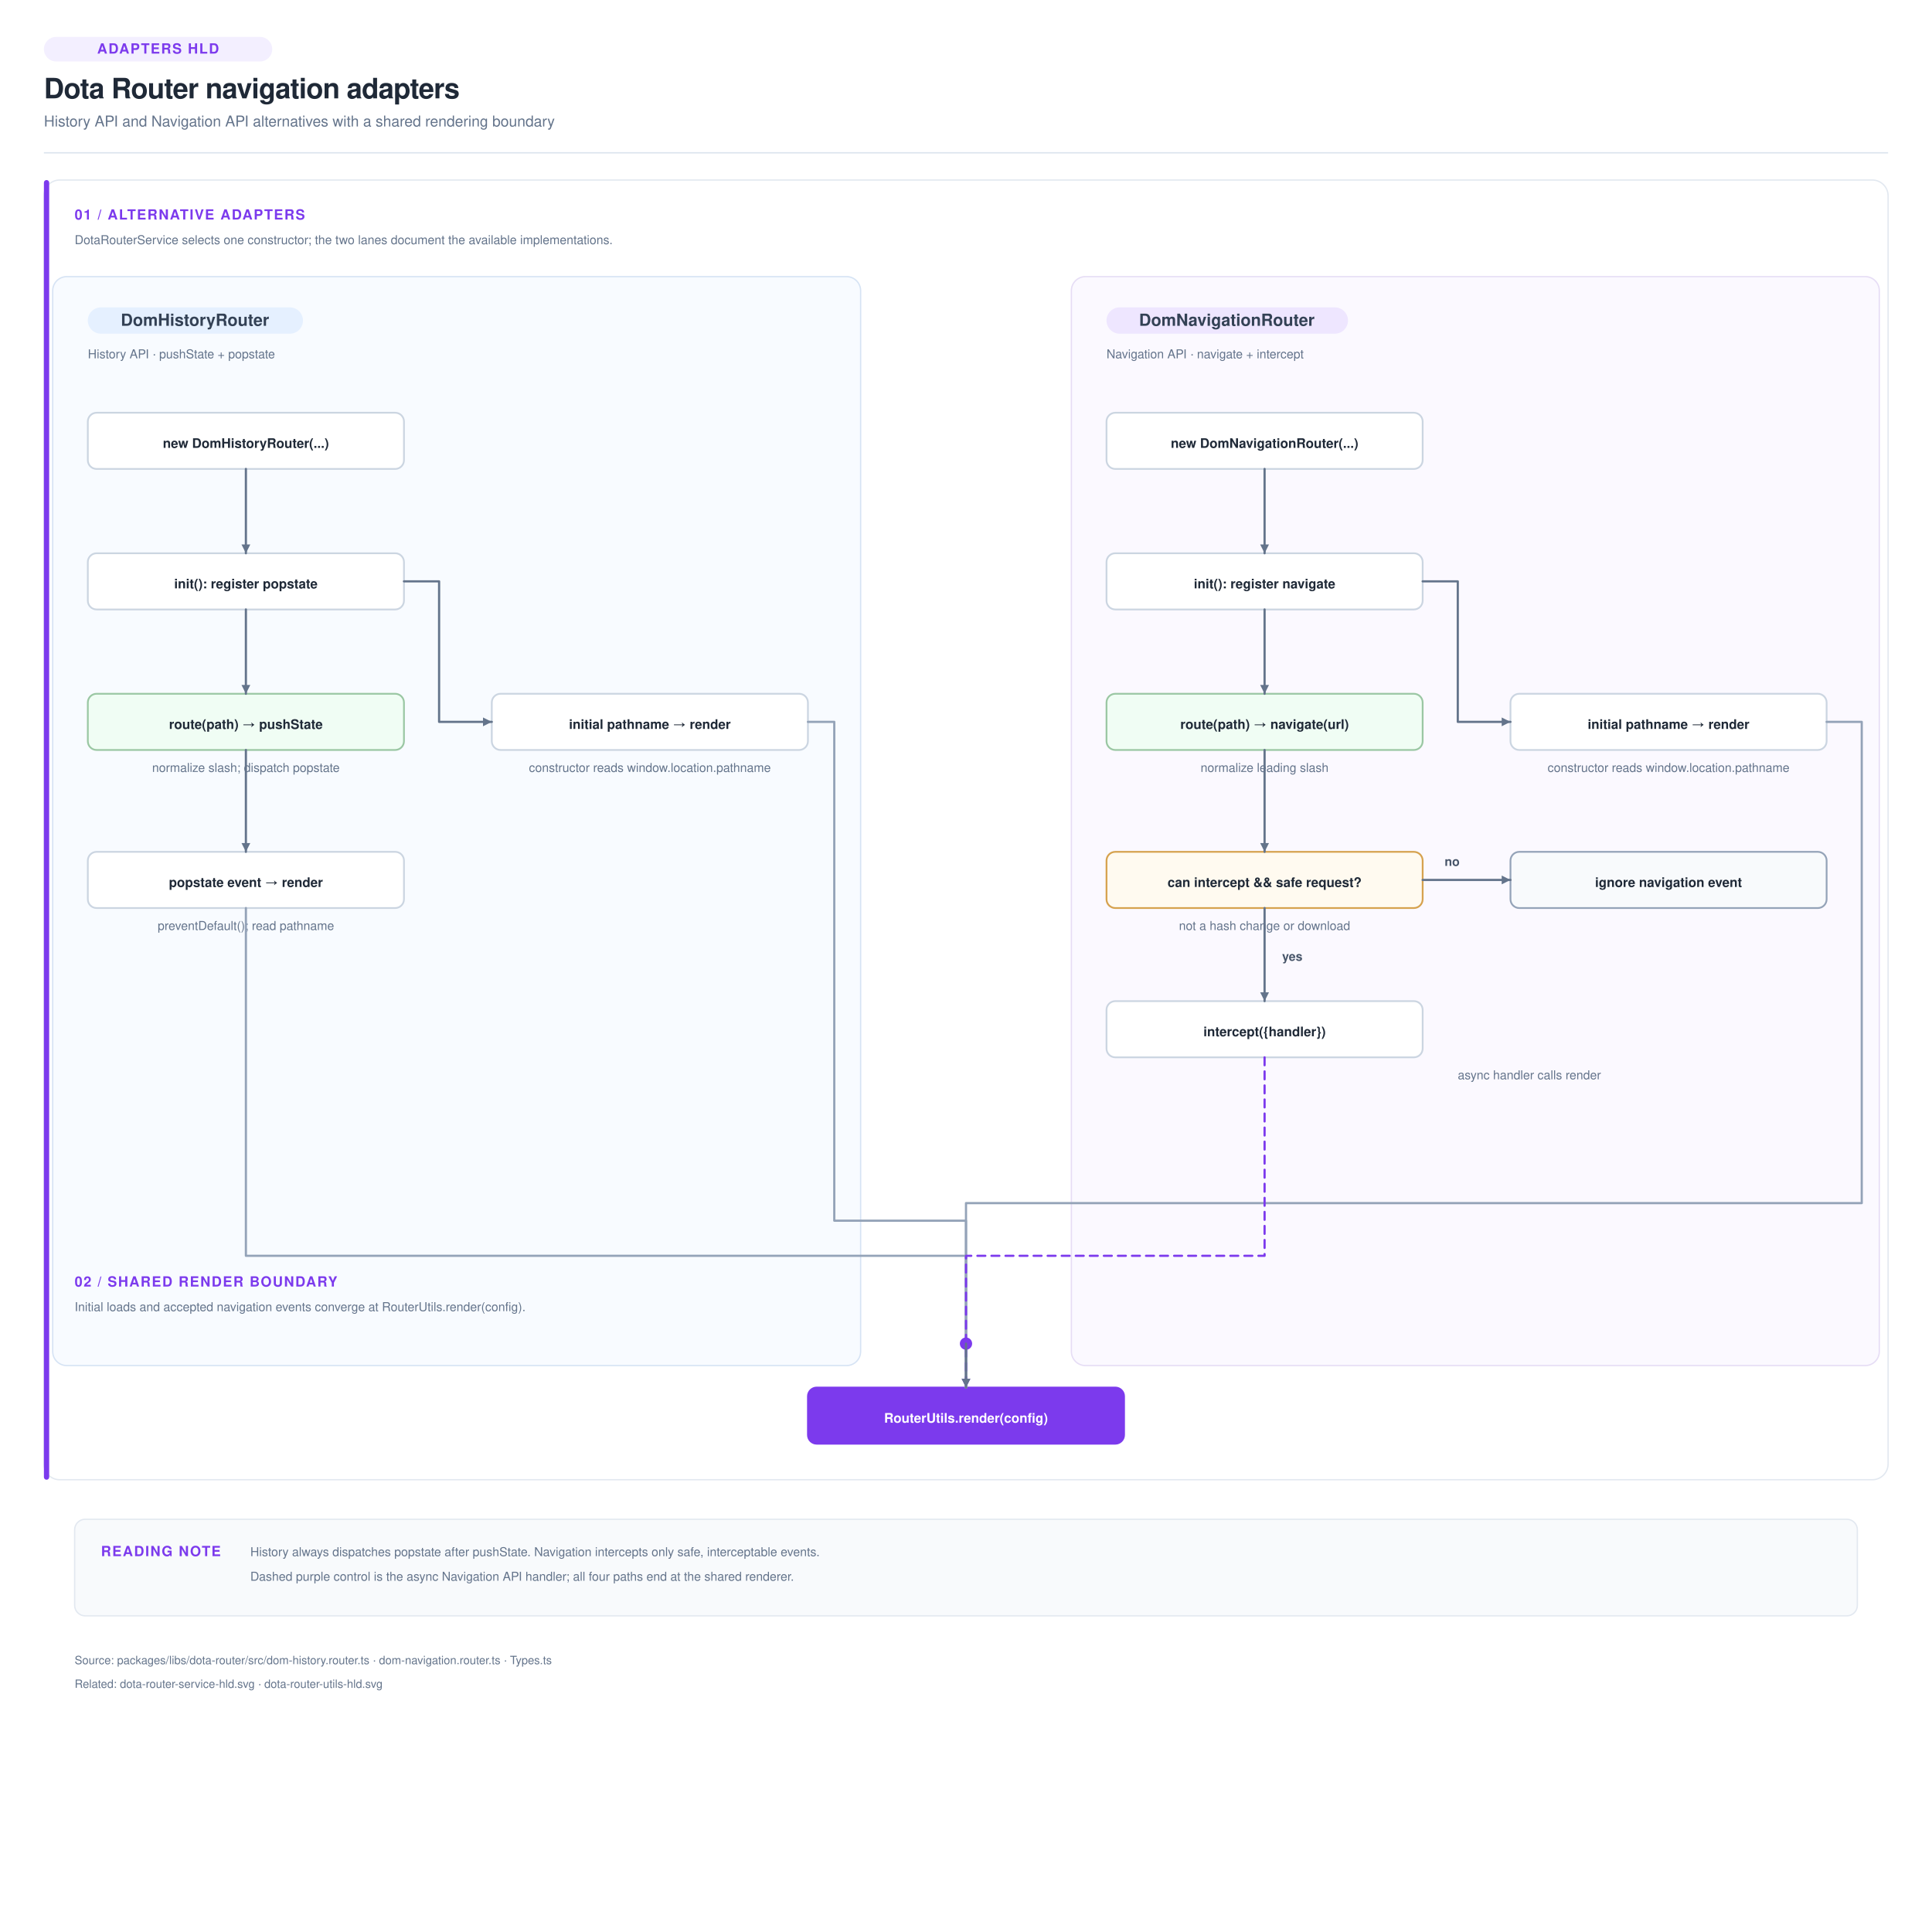
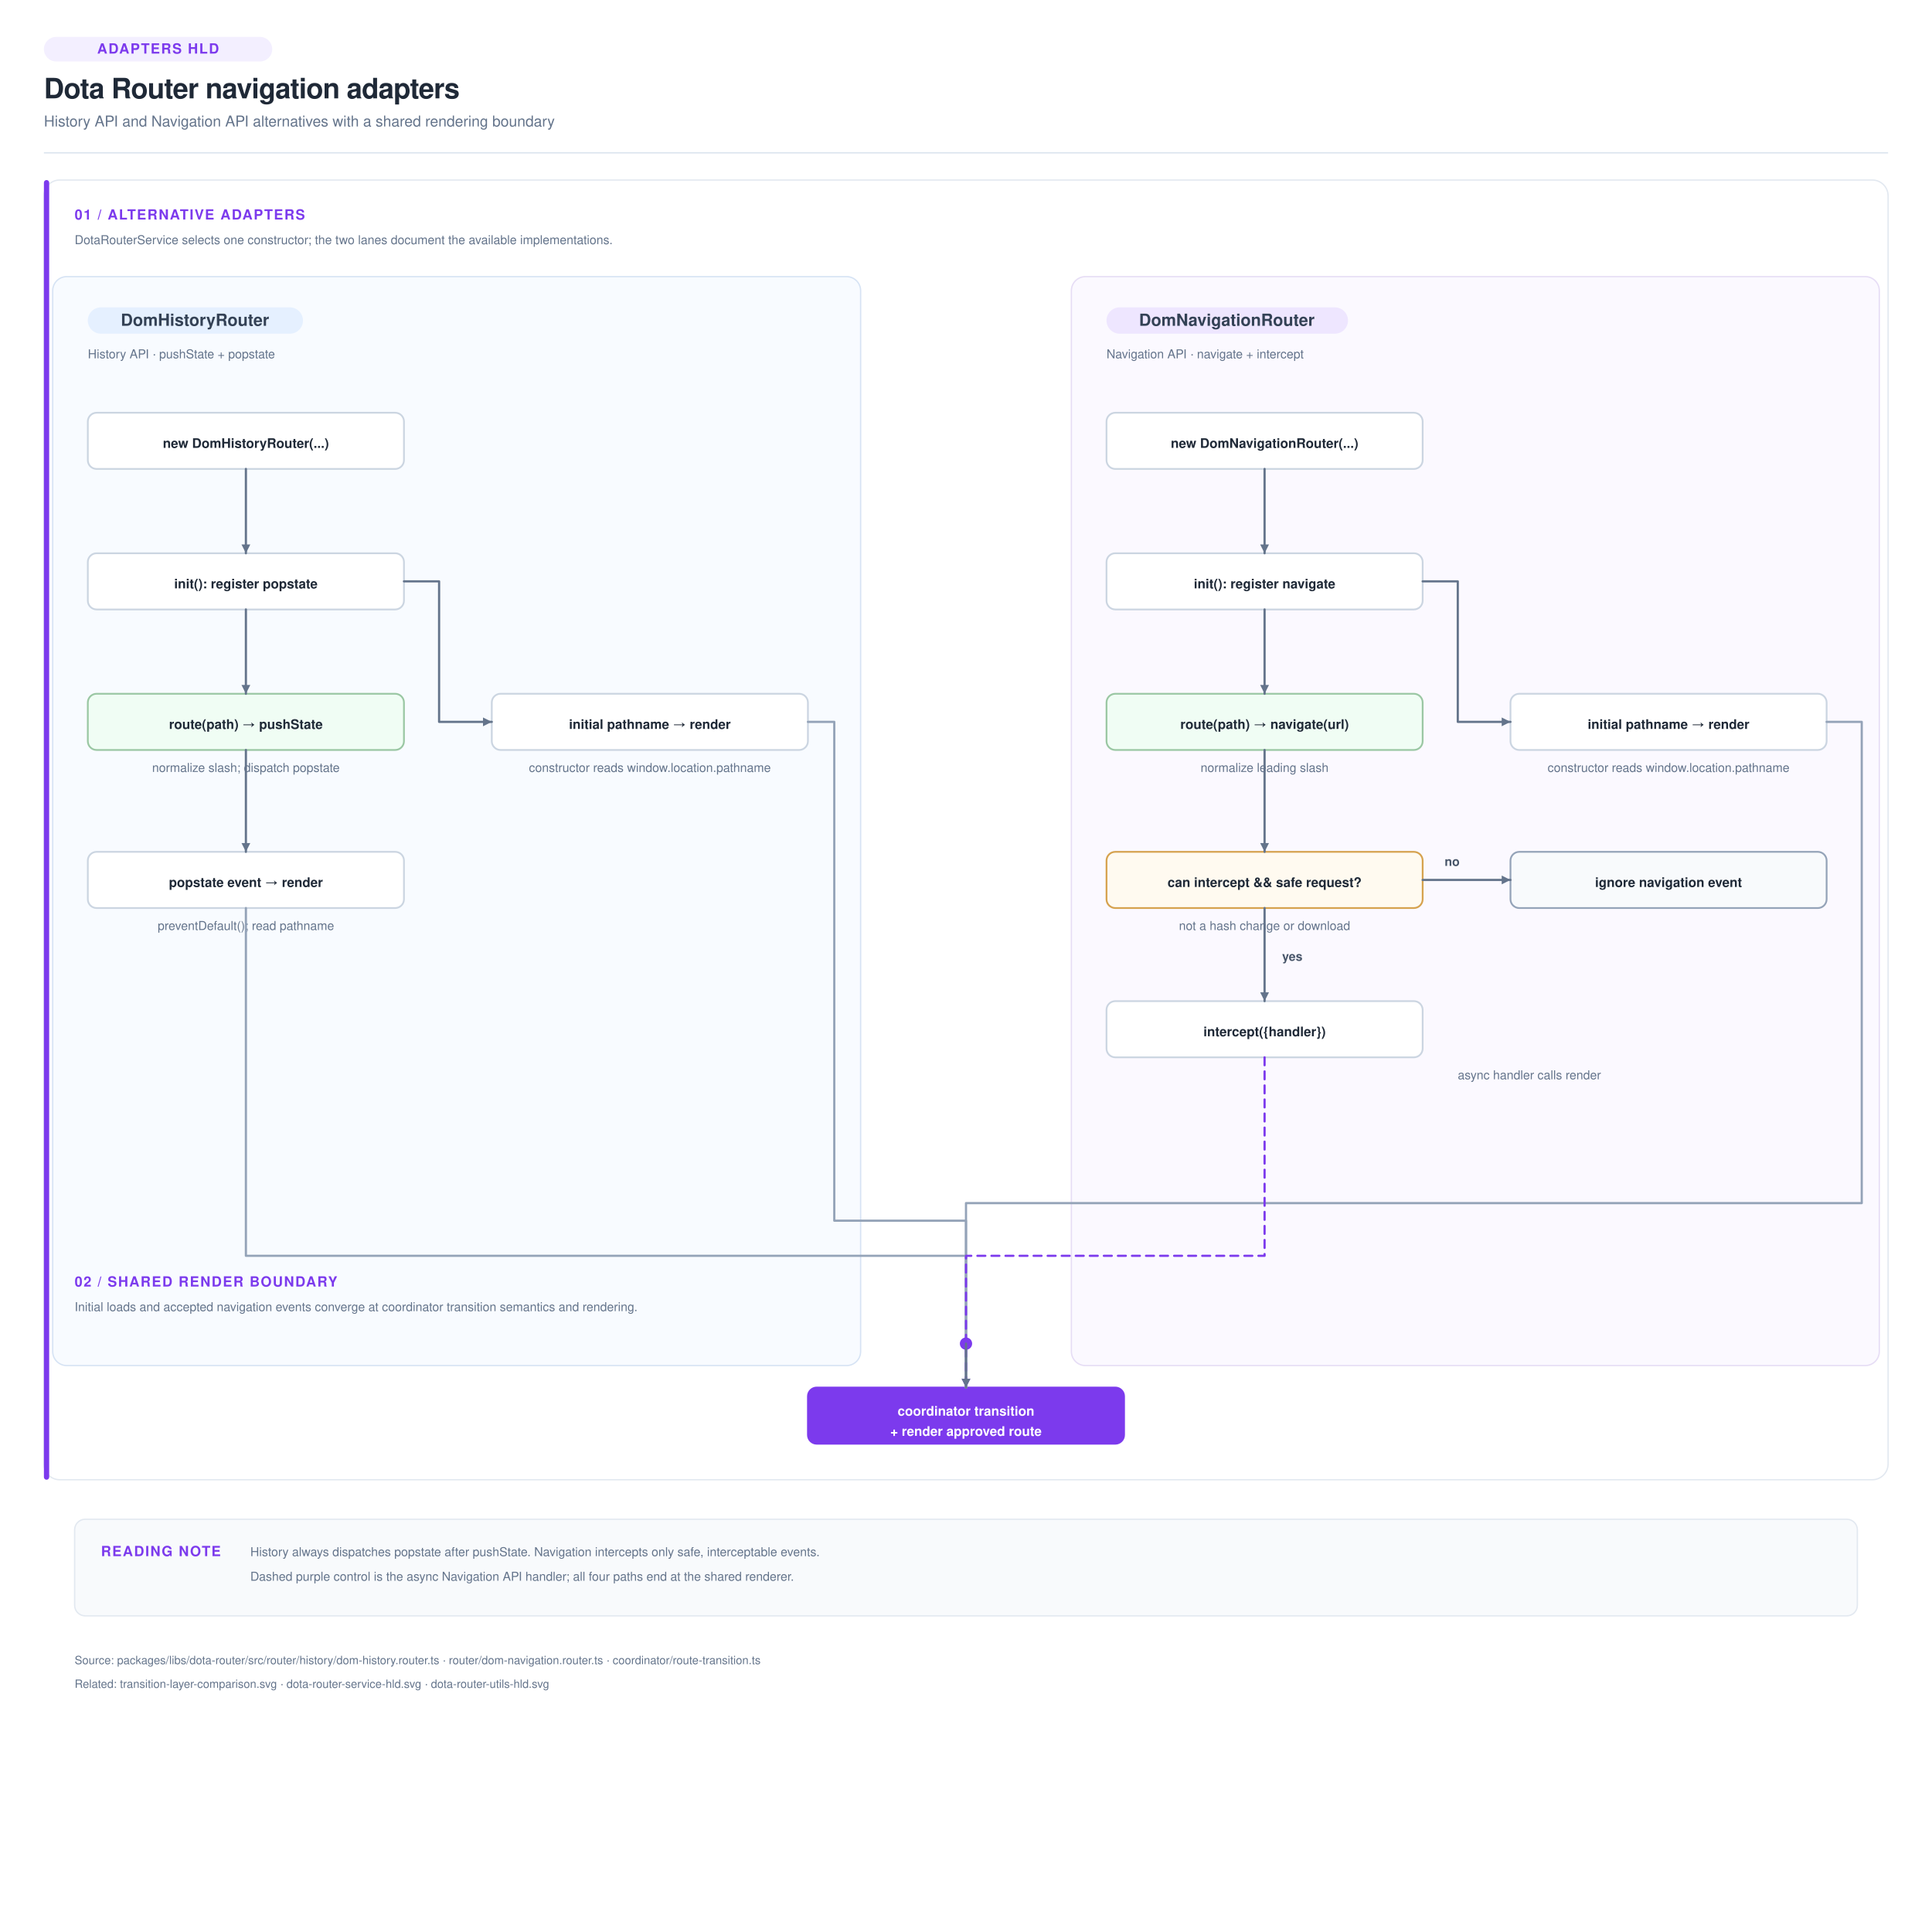
<svg xmlns="http://www.w3.org/2000/svg" viewBox="0 0 2200 2200" width="2200" height="2200" role="img" aria-labelledby="diagram-title diagram-desc">
  <defs>
    <marker id="arrow" viewBox="0 0 10 10" refX="10" refY="5" markerWidth="10" markerHeight="10" orient="auto" markerUnits="userSpaceOnUse">
      <path d="M 0 0 L 10 5 L 0 10 z" fill="#64748b" />
    </marker>
    <marker id="arrow-async" viewBox="0 0 10 10" refX="10" refY="5" markerWidth="10" markerHeight="10" orient="auto" markerUnits="userSpaceOnUse">
      <path d="M 0 0 L 10 5 L 0 10 z" fill="#7c3aed" />
    </marker>
    <style>
      
        svg { background: #ffffff; text-rendering: geometricPrecision; }
        text { font-family: "DM Sans", "Poppins", Helvetica, Arial, sans-serif; fill: #1f2937; }
        .title { font-size: 32px; font-weight: 700; letter-spacing: -0.02em; }
        .subtitle { font-size: 17px; fill: #64748b; }
        .section { font-size: 16px; font-weight: 700; letter-spacing: 0.08em; fill: #7c3aed; }
        .lane-title { font-size: 19px; font-weight: 700; fill: #334155; }
        .label { font-size: 15px; font-weight: 700; fill: #1f2937; }
        .entry-label { fill: #ffffff; }
        .note { font-size: 14px; fill: #64748b; }
        .branch { font-size: 14px; font-weight: 700; fill: #475569; }
        .source { font-size: 13px; fill: #64748b; }
        .frame { fill: #ffffff; stroke: #e2e8f0; stroke-width: 1.5; }
        .lane { fill: #f8fafc; stroke: #e2e8f0; stroke-width: 1.5; }
        .history { fill: #f8fbff; stroke: #d6e3f4; stroke-width: 1.5; }
        .navigation { fill: #fbf9ff; stroke: #e6ddf5; stroke-width: 1.5; }
        .card { width: 360px; height: 64px; rx: 10; stroke-width: 2; }
        .entry { fill: #7c3aed; stroke: #7c3aed; }
        .process { fill: #ffffff; stroke: #cbd5e1; }
        .decision { fill: #fffaf0; stroke: #d6a24e; }
        .effect { fill: #f0fdf4; stroke: #9ac7a3; }
        .skip { fill: #f8fafc; stroke: #94a3b8; }
        .connector { fill: none; stroke: #64748b; stroke-width: 2.5; stroke-linecap: round; stroke-linejoin: round; marker-end: url(#arrow); }
        .connector-async { fill: none; stroke: #7c3aed; stroke-width: 2.5; stroke-dasharray: 9 7; stroke-linecap: round; stroke-linejoin: round; marker-end: url(#arrow-async); }
        .plain { fill: none; stroke: #94a3b8; stroke-width: 2.5; stroke-linecap: round; stroke-linejoin: round; }
      
    </style>
  </defs>
  <rect x="0" y="0" width="2200" height="2200" fill="#ffffff" />
  <rect x="50" y="42" width="260" height="28" rx="14" fill="#f3efff" />
  <text x="180" y="61" text-anchor="middle" class="section">ADAPTERS HLD</text>
  <text x="50" y="112" class="title">Dota Router navigation adapters</text>
  <text x="50" y="144" class="subtitle">History API and Navigation API alternatives with a shared rendering boundary</text>
  <line x1="50" y1="174" x2="2150" y2="174" stroke="#dbe4ee" stroke-width="1.5" />
  <rect x="50" y="205" width="2100" height="1480" rx="18" class="frame" />
  <rect x="50" y="205" width="6" height="1480" rx="3" fill="#7c3aed" />
  <text x="85" y="250" class="section">01 / ALTERNATIVE ADAPTERS</text>
  <text x="85" y="278" class="note">DotaRouterService selects one constructor; the two lanes document the available implementations.</text>
  <rect x="60" y="315" width="920" height="1240" rx="16" class="history" />
  <rect x="1220" y="315" width="920" height="1240" rx="16" class="navigation" />
  <rect x="100" y="350" width="245" height="30" rx="15" fill="#e5f0ff" />
  <text x="222" y="371" text-anchor="middle" class="lane-title">DomHistoryRouter</text>
  <text x="100" y="408" class="note">History API · pushState + popstate</text>
  <rect x="1260" y="350" width="275" height="30" rx="15" fill="#eee6ff" />
  <text x="1397" y="371" text-anchor="middle" class="lane-title">DomNavigationRouter</text>
  <text x="1260" y="408" class="note">Navigation API · navigate + intercept</text>
  <rect x="100" y="470" width="360" height="64" class="card process" />
  <text x="280" y="510" text-anchor="middle" class="label">new DomHistoryRouter(...)</text>
  <rect x="100" y="630" width="360" height="64" class="card process" />
  <text x="280" y="670" text-anchor="middle" class="label">init(): register popstate</text>
  <rect x="560" y="790" width="360" height="64" class="card process" />
  <text x="740" y="830" text-anchor="middle" class="label">initial pathname → render</text>
  <text x="740" y="879" text-anchor="middle" class="note">constructor reads window.location.pathname</text>
  <rect x="100" y="790" width="360" height="64" class="card effect" />
  <text x="280" y="830" text-anchor="middle" class="label">route(path) → pushState</text>
  <text x="280" y="879" text-anchor="middle" class="note">normalize slash; dispatch popstate</text>
  <rect x="100" y="970" width="360" height="64" class="card process" />
  <text x="280" y="1010" text-anchor="middle" class="label">popstate event → render</text>
  <text x="280" y="1059" text-anchor="middle" class="note">preventDefault(); read pathname</text>
  <rect x="1260" y="470" width="360" height="64" class="card process" />
  <text x="1440" y="510" text-anchor="middle" class="label">new DomNavigationRouter(...)</text>
  <rect x="1260" y="630" width="360" height="64" class="card process" />
  <text x="1440" y="670" text-anchor="middle" class="label">init(): register navigate</text>
  <rect x="1720" y="790" width="360" height="64" class="card process" />
  <text x="1900" y="830" text-anchor="middle" class="label">initial pathname → render</text>
  <text x="1900" y="879" text-anchor="middle" class="note">constructor reads window.location.pathname</text>
  <rect x="1260" y="790" width="360" height="64" class="card effect" />
  <text x="1440" y="830" text-anchor="middle" class="label">route(path) → navigate(url)</text>
  <text x="1440" y="879" text-anchor="middle" class="note">normalize leading slash</text>
  <rect x="1260" y="970" width="360" height="64" class="card decision" />
  <text x="1440" y="1010" text-anchor="middle" class="label">can intercept &amp;&amp; safe request?</text>
  <text x="1440" y="1059" text-anchor="middle" class="note">not a hash change or download</text>
  <rect x="1720" y="970" width="360" height="64" class="card skip" />
  <text x="1900" y="1010" text-anchor="middle" class="label">ignore navigation event</text>
  <rect x="1260" y="1140" width="360" height="64" class="card process" />
  <text x="1440" y="1180" text-anchor="middle" class="label">intercept({handler})</text>
  <text x="1660" y="1229" text-anchor="start" class="note">async handler calls render</text>
  <path d="M 280 534 V 630" class="connector" />
  <path d="M 460 662 H 500 V 822 H 560" class="connector" />
  <path d="M 280 694 V 790" class="connector" />
  <path d="M 280 854 V 970" class="connector" />
  <path d="M 1440 534 V 630" class="connector" />
  <path d="M 1620 662 H 1660 V 822 H 1720" class="connector" />
  <path d="M 1440 694 V 790" class="connector" />
  <path d="M 1440 854 V 970" class="connector" />
  <path d="M 1620 1002 H 1720" class="connector" />
  <text x="1645" y="986" class="branch">no</text>
  <path d="M 1440 1034 V 1140" class="connector" />
  <text x="1460" y="1094" class="branch">yes</text>
  <text x="85" y="1465" class="section">02 / SHARED RENDER BOUNDARY</text>
-   <text x="85" y="1493" class="note">Initial loads and accepted navigation events converge at RouterUtils.render(config).</text>
+   <text x="85" y="1493" class="note">Initial loads and accepted navigation events converge at coordinator transition semantics and rendering.</text>
  <rect x="920" y="1580" width="360" height="64" class="card entry" />
-   <text x="1100" y="1620" text-anchor="middle" class="label entry-label">RouterUtils.render(config)</text>
+   <text x="1100" y="1612" text-anchor="middle" class="label entry-label">coordinator transition</text>
+   <text x="1100" y="1635" text-anchor="middle" class="label entry-label">+ render approved route</text>
  <path d="M 920 822 H 950 V 1390 H 1100 V 1580" class="plain" />
  <path d="M 280 1034 V 1430 H 1100 V 1580" class="plain" />
  <path d="M 2080 822 H 2120 V 1370 H 1100 V 1580" class="plain" />
  <path d="M 1440 1204 V 1430 H 1100 V 1580" class="connector-async" />
  <circle cx="1100" cy="1530" r="7" fill="#7c3aed" />
  <path d="M 1100 1530 V 1580" class="connector" />
  <rect x="85" y="1730" width="2030" height="110" rx="12" class="lane" />
  <text x="115" y="1772" class="section">READING NOTE</text>
  <text x="285" y="1772" class="note">History always dispatches popstate after pushState. Navigation intercepts only safe, interceptable events.</text>
  <text x="285" y="1800" class="note">Dashed purple control is the async Navigation API handler; all four paths end at the shared renderer.</text>
-   <text x="85" y="1895" class="source">Source: packages/libs/dota-router/src/dom-history.router.ts · dom-navigation.router.ts · Types.ts</text>
-   <text x="85" y="1922" class="source">Related: dota-router-service-hld.svg · dota-router-utils-hld.svg</text>
+   <text x="85" y="1895" class="source">Source: packages/libs/dota-router/src/router/history/dom-history.router.ts · router/dom-navigation.router.ts · coordinator/route-transition.ts</text>
+   <text x="85" y="1922" class="source">Related: transition-layer-comparison.svg · dota-router-service-hld.svg · dota-router-utils-hld.svg</text>
</svg>
